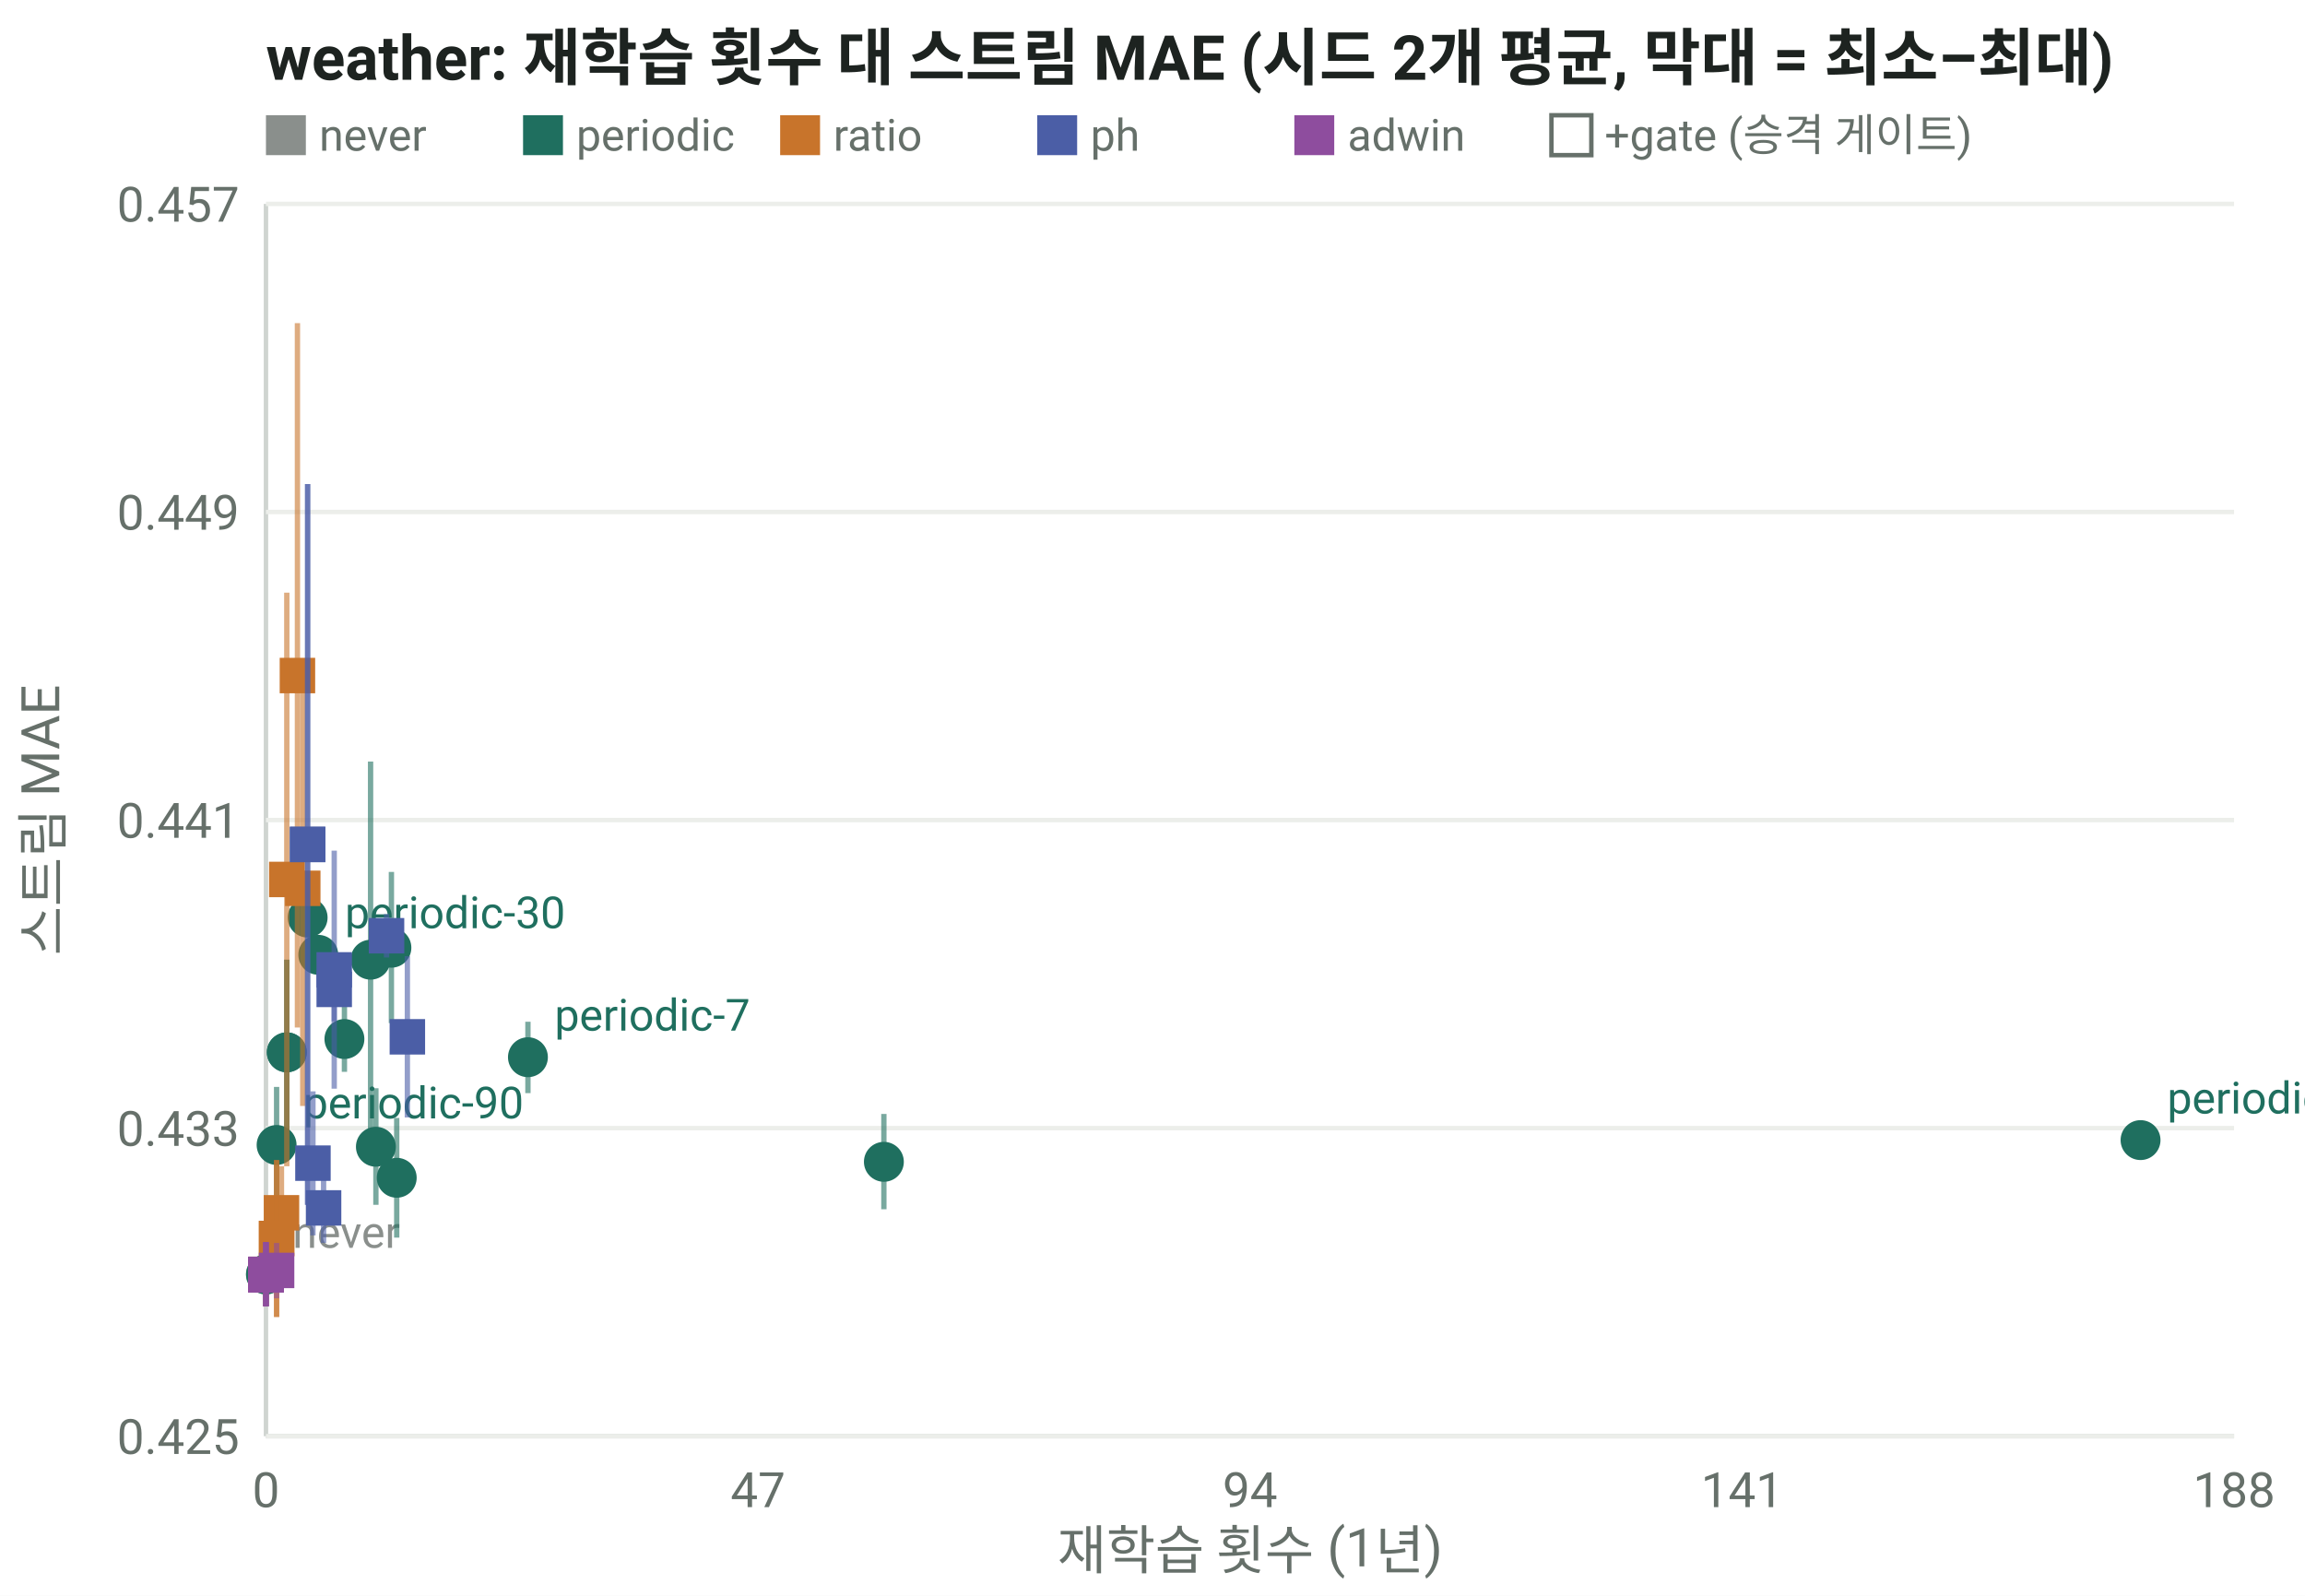
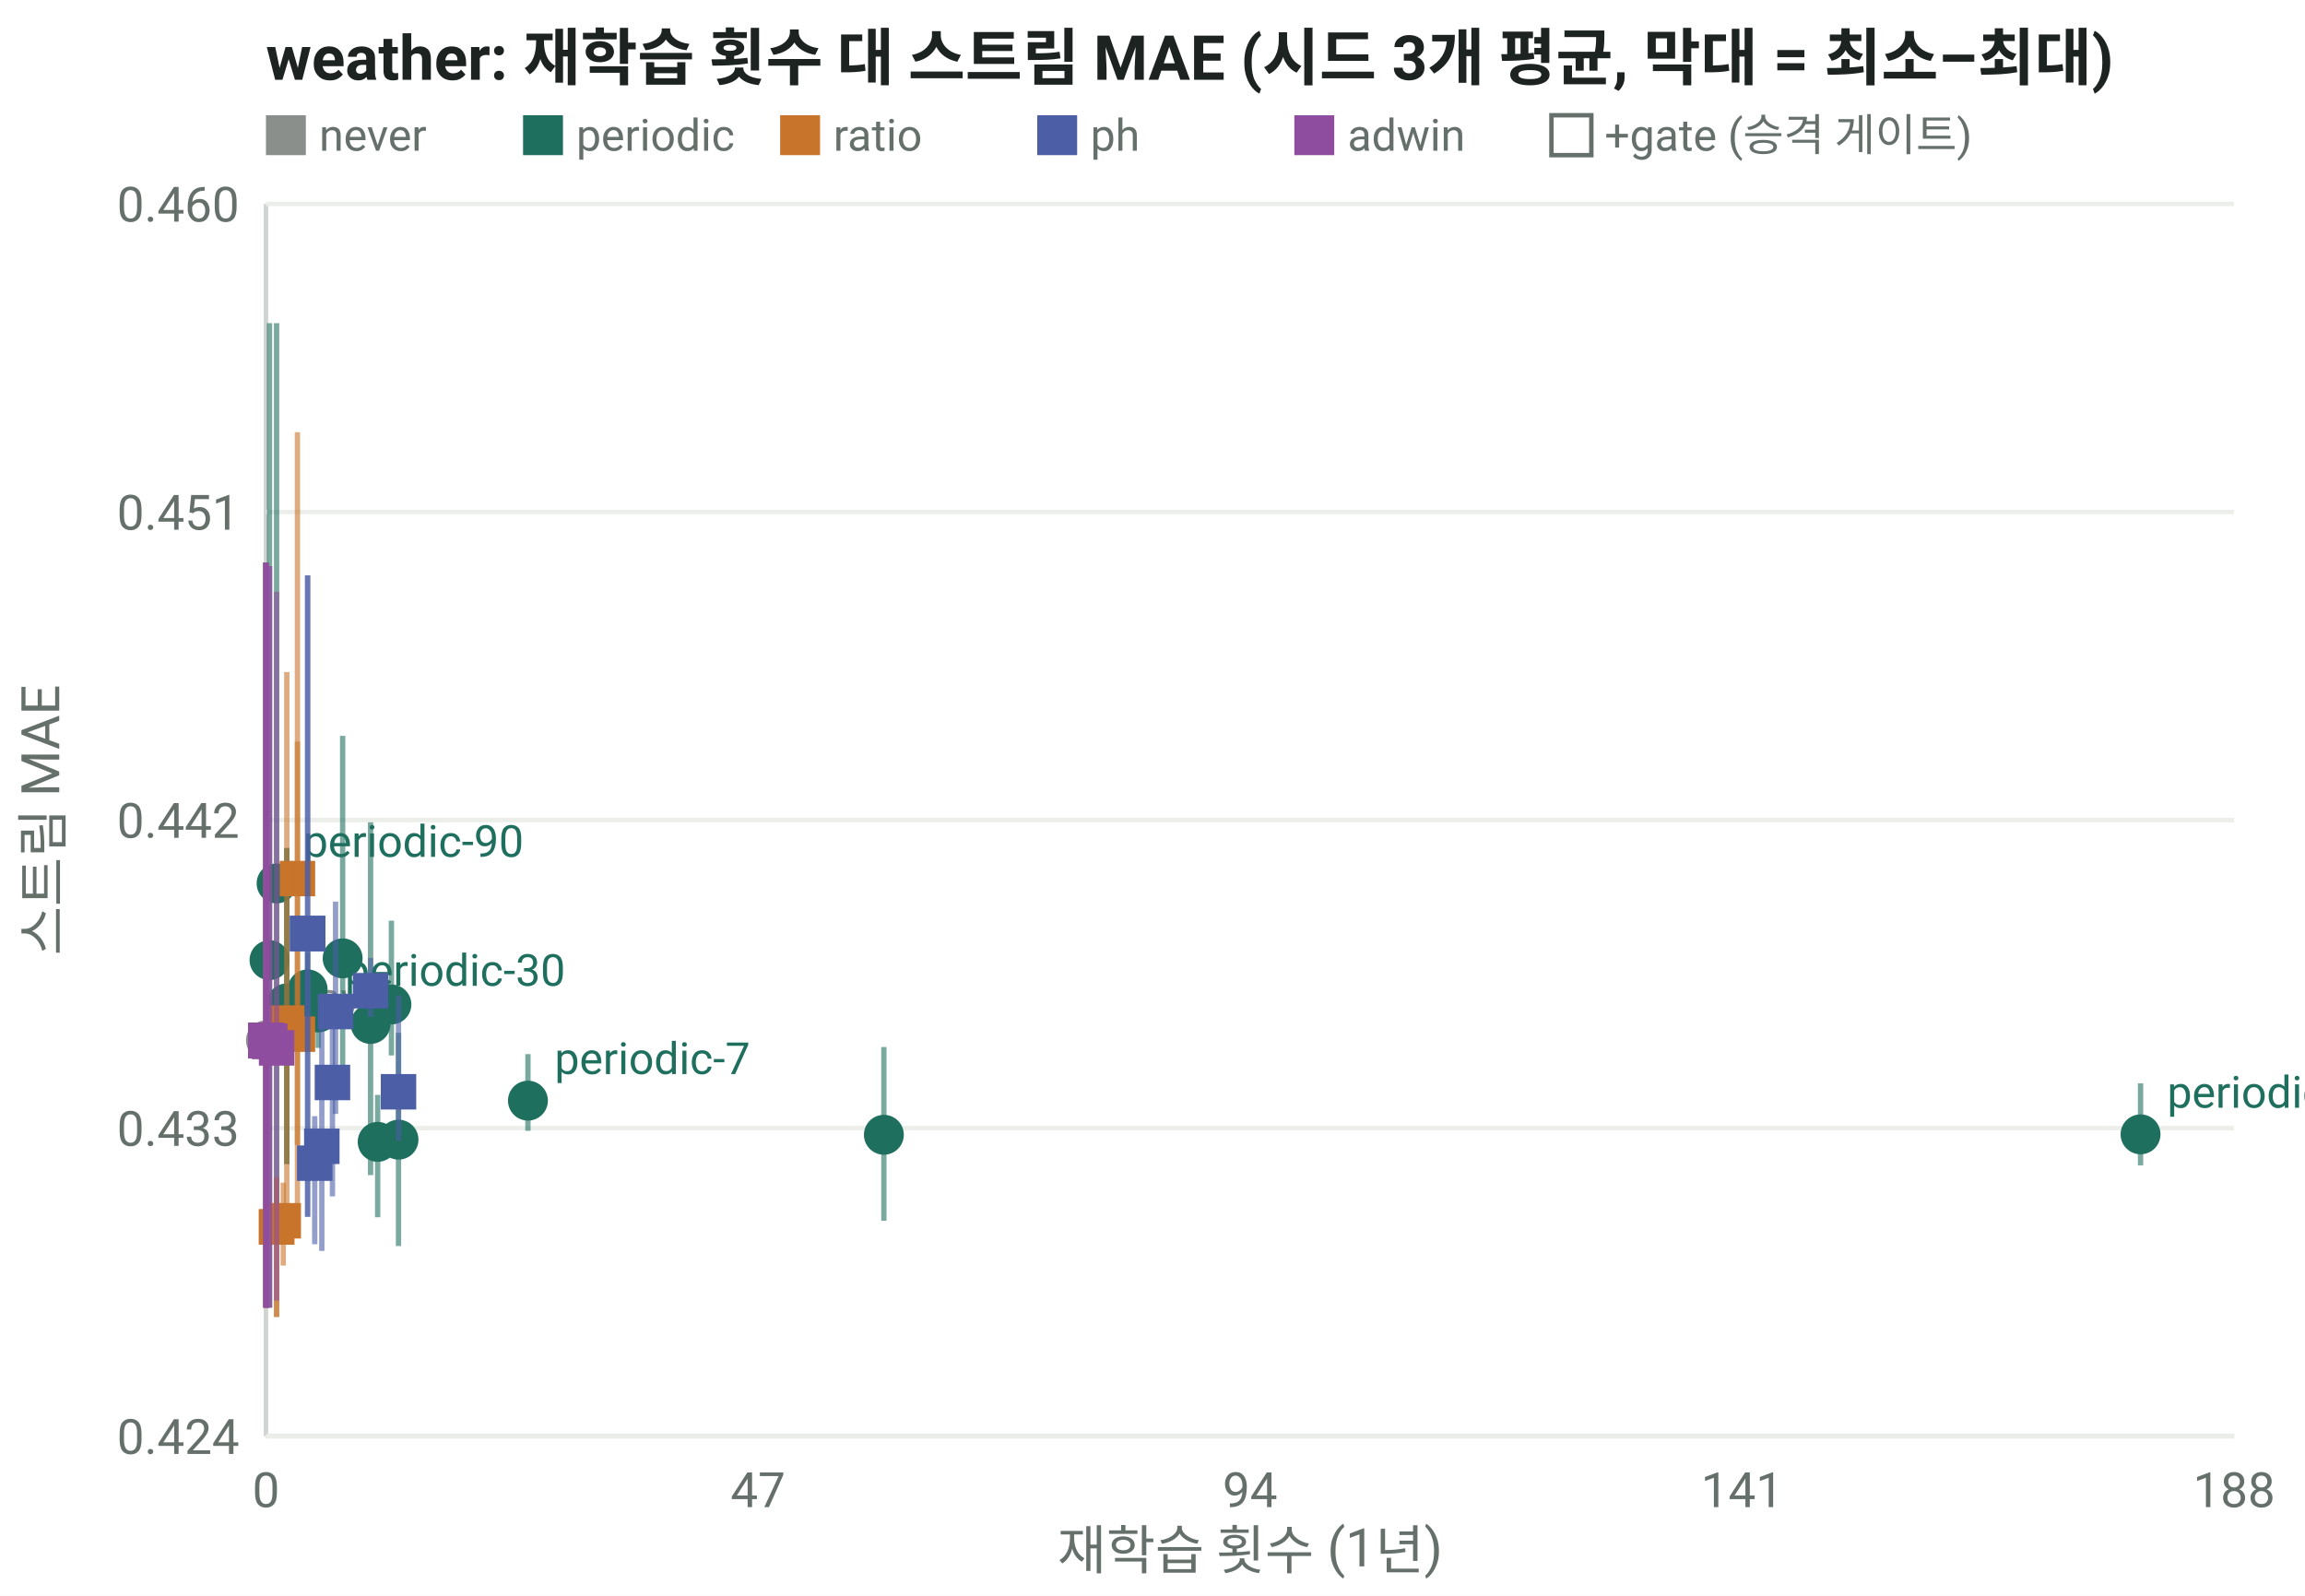
<svg xmlns="http://www.w3.org/2000/svg" viewBox="0 0 520 360" width="520" height="360" font-family="system-ui, -apple-system, Segoe UI, Roboto, Noto Sans KR, sans-serif" font-size="12">
  <rect width="520" height="360" fill="white" />
-   <text x="60" y="18" font-size="14" font-weight="600" fill="#1d2320">weather: 재학습 횟수 대 스트림 MAE (시드 2개 평균, 막대 = 최소–최대)</text>
+   <text x="60" y="18" font-size="14" font-weight="600" fill="#1d2320">weather: 재학습 횟수 대 스트림 MAE (시드 3개 평균, 막대 = 최소–최대)</text>
  <text x="282.0" y="354" text-anchor="middle" fill="#66706a">재학습 횟수 (1년)</text>
  <text transform="translate(14,185.0) rotate(-90)" text-anchor="middle" fill="#66706a">스트림 MAE</text>
  <line x1="60" x2="504" y1="324" y2="324" stroke="#cfd4d0" />
  <line x1="60" x2="60" y1="46" y2="324" stroke="#cfd4d0" />
  <line x1="60" x2="504" y1="324.0" y2="324.0" stroke="#eceeea" />
-   <text x="54" y="328.0" text-anchor="end" fill="#66706a" font-size="11">0.425</text>
+   <text x="54" y="328.0" text-anchor="end" fill="#66706a" font-size="11">0.424</text>
  <text x="60.0" y="340" text-anchor="middle" fill="#66706a" font-size="11">0</text>
  <line x1="60" x2="504" y1="254.5" y2="254.5" stroke="#eceeea" />
  <text x="54" y="258.5" text-anchor="end" fill="#66706a" font-size="11">0.433</text>
  <text x="171.0" y="340" text-anchor="middle" fill="#66706a" font-size="11">47</text>
  <line x1="60" x2="504" y1="185.0" y2="185.0" stroke="#eceeea" />
-   <text x="54" y="189.0" text-anchor="end" fill="#66706a" font-size="11">0.441</text>
+   <text x="54" y="189.0" text-anchor="end" fill="#66706a" font-size="11">0.442</text>
  <text x="282.0" y="340" text-anchor="middle" fill="#66706a" font-size="11">94</text>
  <line x1="60" x2="504" y1="115.5" y2="115.5" stroke="#eceeea" />
-   <text x="54" y="119.5" text-anchor="end" fill="#66706a" font-size="11">0.449</text>
+   <text x="54" y="119.5" text-anchor="end" fill="#66706a" font-size="11">0.451</text>
  <text x="393.0" y="340" text-anchor="middle" fill="#66706a" font-size="11">141</text>
  <line x1="60" x2="504" y1="46.0" y2="46.0" stroke="#eceeea" />
-   <text x="54" y="50.0" text-anchor="end" fill="#66706a" font-size="11">0.457</text>
+   <text x="54" y="50.0" text-anchor="end" fill="#66706a" font-size="11">0.460</text>
  <text x="504.0" y="340" text-anchor="middle" fill="#66706a" font-size="11">188</text>
-   <line x1="60.0" x2="60.0" y1="294.7" y2="280.2" stroke="#8a8f8c" stroke-width="1.2" opacity=".6" />
-   <circle cx="60.0" cy="287.5" r="4.5" fill="#8a8f8c" />
-   <text x="66.0" y="281.5" font-size="10" fill="#8a8f8c">never</text>
-   <line x1="482.9" x2="482.9" y1="258.7" y2="255.7" stroke="#1f6f5f" stroke-width="1.2" opacity=".6" />
-   <circle cx="482.9" cy="257.2" r="4.5" fill="#1f6f5f" />
-   <text x="488.9" y="251.2" font-size="10" fill="#1f6f5f">periodic-1</text>
-   <line x1="89.5" x2="89.5" y1="279.2" y2="252.2" stroke="#1f6f5f" stroke-width="1.2" opacity=".6" />
-   <circle cx="89.5" cy="265.7" r="4.5" fill="#1f6f5f" />
-   <line x1="199.4" x2="199.4" y1="272.8" y2="251.3" stroke="#1f6f5f" stroke-width="1.2" opacity=".6" />
-   <circle cx="199.4" cy="262.1" r="4.5" fill="#1f6f5f" />
-   <line x1="83.6" x2="83.6" y1="261.2" y2="171.8" stroke="#1f6f5f" stroke-width="1.2" opacity=".6" />
-   <circle cx="83.6" cy="216.5" r="4.5" fill="#1f6f5f" />
-   <line x1="119.1" x2="119.1" y1="246.6" y2="230.5" stroke="#1f6f5f" stroke-width="1.2" opacity=".6" />
-   <circle cx="119.1" cy="238.5" r="4.5" fill="#1f6f5f" />
-   <text x="125.1" y="232.5" font-size="10" fill="#1f6f5f">periodic-7</text>
-   <line x1="84.8" x2="84.8" y1="271.8" y2="245.5" stroke="#1f6f5f" stroke-width="1.2" opacity=".6" />
-   <circle cx="84.8" cy="258.7" r="4.5" fill="#1f6f5f" />
-   <line x1="88.3" x2="88.3" y1="230.8" y2="196.7" stroke="#1f6f5f" stroke-width="1.2" opacity=".6" />
-   <circle cx="88.3" cy="213.8" r="4.5" fill="#1f6f5f" />
-   <line x1="77.7" x2="77.7" y1="241.8" y2="227.1" stroke="#1f6f5f" stroke-width="1.2" opacity=".6" />
-   <circle cx="77.7" cy="234.4" r="4.5" fill="#1f6f5f" />
-   <line x1="71.8" x2="71.8" y1="219.1" y2="211.8" stroke="#1f6f5f" stroke-width="1.2" opacity=".6" />
-   <circle cx="71.8" cy="215.4" r="4.5" fill="#1f6f5f" />
-   <text x="77.8" y="209.4" font-size="10" fill="#1f6f5f">periodic-30</text>
-   <line x1="69.4" x2="69.4" y1="209.4" y2="204.7" stroke="#1f6f5f" stroke-width="1.2" opacity=".6" />
-   <circle cx="69.4" cy="207.0" r="4.5" fill="#1f6f5f" />
-   <line x1="64.7" x2="64.7" y1="258.3" y2="216.5" stroke="#1f6f5f" stroke-width="1.2" opacity=".6" />
-   <circle cx="64.7" cy="237.4" r="4.5" fill="#1f6f5f" />
-   <line x1="64.7" x2="64.7" y1="258.3" y2="216.5" stroke="#1f6f5f" stroke-width="1.2" opacity=".6" />
-   <circle cx="64.7" cy="237.4" r="4.5" fill="#1f6f5f" />
-   <line x1="62.4" x2="62.4" y1="271.4" y2="245.2" stroke="#1f6f5f" stroke-width="1.2" opacity=".6" />
-   <circle cx="62.4" cy="258.3" r="4.5" fill="#1f6f5f" />
-   <text x="68.4" y="252.3" font-size="10" fill="#1f6f5f">periodic-90</text>
-   <line x1="60.0" x2="60.0" y1="294.7" y2="280.2" stroke="#1f6f5f" stroke-width="1.2" opacity=".6" />
-   <circle cx="60.0" cy="287.5" r="4.5" fill="#1f6f5f" />
-   <line x1="67.1" x2="67.1" y1="231.8" y2="72.9" stroke="#c8742b" stroke-width="1.2" opacity=".6" />
-   <rect x="63.1" y="148.4" width="8" height="8" fill="#c8742b" />
-   <line x1="68.3" x2="68.3" y1="249.5" y2="151.4" stroke="#c8742b" stroke-width="1.2" opacity=".6" />
-   <rect x="64.3" y="196.4" width="8" height="8" fill="#c8742b" />
-   <line x1="64.7" x2="64.7" y1="263.1" y2="133.7" stroke="#c8742b" stroke-width="1.2" opacity=".6" />
-   <rect x="60.7" y="194.4" width="8" height="8" fill="#c8742b" />
-   <line x1="63.5" x2="63.5" y1="284.0" y2="263.1" stroke="#c8742b" stroke-width="1.2" opacity=".6" />
-   <rect x="59.5" y="269.6" width="8" height="8" fill="#c8742b" />
-   <line x1="62.4" x2="62.4" y1="297.1" y2="261.7" stroke="#c8742b" stroke-width="1.2" opacity=".6" />
-   <rect x="58.4" y="275.4" width="8" height="8" fill="#c8742b" />
-   <line x1="62.4" x2="62.4" y1="297.1" y2="261.7" stroke="#c8742b" stroke-width="1.2" opacity=".6" />
-   <rect x="58.4" y="275.4" width="8" height="8" fill="#c8742b" />
-   <line x1="60.0" x2="60.0" y1="294.7" y2="280.2" stroke="#c8742b" stroke-width="1.2" opacity=".6" />
-   <rect x="56.0" y="283.5" width="8" height="8" fill="#c8742b" />
-   <line x1="60.0" x2="60.0" y1="294.7" y2="280.2" stroke="#c8742b" stroke-width="1.2" opacity=".6" />
-   <rect x="56.0" y="283.5" width="8" height="8" fill="#c8742b" />
-   <line x1="91.9" x2="91.9" y1="252.1" y2="215.7" stroke="#4b5ea6" stroke-width="1.2" opacity=".6" />
-   <rect x="87.9" y="229.9" width="8" height="8" fill="#4b5ea6" />
-   <line x1="75.4" x2="75.4" y1="245.6" y2="191.9" stroke="#4b5ea6" stroke-width="1.2" opacity=".6" />
-   <rect x="71.4" y="214.8" width="8" height="8" fill="#4b5ea6" />
-   <line x1="87.2" x2="87.2" y1="216.0" y2="206.2" stroke="#4b5ea6" stroke-width="1.2" opacity=".6" />
-   <rect x="83.2" y="207.1" width="8" height="8" fill="#4b5ea6" />
-   <line x1="73.0" x2="73.0" y1="280.4" y2="264.6" stroke="#4b5ea6" stroke-width="1.2" opacity=".6" />
-   <rect x="69.0" y="268.5" width="8" height="8" fill="#4b5ea6" />
-   <line x1="75.4" x2="75.4" y1="230.4" y2="216.0" stroke="#4b5ea6" stroke-width="1.2" opacity=".6" />
-   <rect x="71.4" y="219.2" width="8" height="8" fill="#4b5ea6" />
-   <line x1="70.6" x2="70.6" y1="278.7" y2="246.2" stroke="#4b5ea6" stroke-width="1.2" opacity=".6" />
-   <rect x="66.6" y="258.4" width="8" height="8" fill="#4b5ea6" />
-   <line x1="69.4" x2="69.4" y1="271.8" y2="109.2" stroke="#4b5ea6" stroke-width="1.2" opacity=".6" />
-   <rect x="65.4" y="186.5" width="8" height="8" fill="#4b5ea6" />
-   <line x1="69.4" x2="69.4" y1="271.8" y2="109.2" stroke="#4b5ea6" stroke-width="1.2" opacity=".6" />
-   <rect x="65.4" y="186.5" width="8" height="8" fill="#4b5ea6" />
-   <line x1="60.0" x2="60.0" y1="294.7" y2="280.2" stroke="#8e4d9e" stroke-width="1.2" opacity=".6" />
-   <rect x="56.0" y="283.5" width="8" height="8" fill="#8e4d9e" />
-   <line x1="60.0" x2="60.0" y1="294.7" y2="280.2" stroke="#8e4d9e" stroke-width="1.2" opacity=".6" />
-   <rect x="56.0" y="283.5" width="8" height="8" fill="#8e4d9e" />
-   <line x1="60.0" x2="60.0" y1="294.7" y2="280.2" stroke="#8e4d9e" stroke-width="1.2" opacity=".6" />
-   <rect x="56.0" y="283.5" width="8" height="8" fill="#8e4d9e" />
-   <line x1="60.0" x2="60.0" y1="294.7" y2="280.2" stroke="#8e4d9e" stroke-width="1.2" opacity=".6" />
-   <rect x="56.0" y="283.5" width="8" height="8" fill="#8e4d9e" />
-   <line x1="60.0" x2="60.0" y1="294.7" y2="280.2" stroke="#8e4d9e" stroke-width="1.2" opacity=".6" />
-   <rect x="56.0" y="283.5" width="8" height="8" fill="#8e4d9e" />
-   <line x1="60.0" x2="60.0" y1="294.7" y2="280.2" stroke="#8e4d9e" stroke-width="1.2" opacity=".6" />
-   <rect x="56.0" y="283.5" width="8" height="8" fill="#8e4d9e" />
-   <line x1="62.4" x2="62.4" y1="292.9" y2="280.4" stroke="#8e4d9e" stroke-width="1.2" opacity=".6" />
-   <rect x="58.4" y="282.6" width="8" height="8" fill="#8e4d9e" />
-   <line x1="60.0" x2="60.0" y1="294.7" y2="280.2" stroke="#8e4d9e" stroke-width="1.2" opacity=".6" />
-   <rect x="56.0" y="283.5" width="8" height="8" fill="#8e4d9e" />
+   <line x1="60.0" x2="60.0" y1="295.0" y2="126.9" stroke="#8a8f8c" stroke-width="1.2" opacity=".6" />
+   <circle cx="60.0" cy="234.7" r="4.5" fill="#8a8f8c" />
+   <text x="66.0" y="228.7" font-size="10" fill="#8a8f8c">never</text>
+   <line x1="482.9" x2="482.9" y1="262.9" y2="244.4" stroke="#1f6f5f" stroke-width="1.2" opacity=".6" />
+   <circle cx="482.9" cy="255.9" r="4.5" fill="#1f6f5f" />
+   <text x="488.9" y="249.9" font-size="10" fill="#1f6f5f">periodic-1</text>
+   <line x1="89.9" x2="89.9" y1="281.1" y2="233.0" stroke="#1f6f5f" stroke-width="1.2" opacity=".6" />
+   <circle cx="89.9" cy="257.1" r="4.5" fill="#1f6f5f" />
+   <line x1="199.4" x2="199.4" y1="275.4" y2="236.2" stroke="#1f6f5f" stroke-width="1.2" opacity=".6" />
+   <circle cx="199.4" cy="256.0" r="4.5" fill="#1f6f5f" />
+   <line x1="83.6" x2="83.6" y1="265.1" y2="185.5" stroke="#1f6f5f" stroke-width="1.2" opacity=".6" />
+   <circle cx="83.6" cy="231.0" r="4.5" fill="#1f6f5f" />
+   <line x1="119.1" x2="119.1" y1="255.1" y2="237.8" stroke="#1f6f5f" stroke-width="1.2" opacity=".6" />
+   <circle cx="119.1" cy="248.3" r="4.5" fill="#1f6f5f" />
+   <text x="125.1" y="242.3" font-size="10" fill="#1f6f5f">periodic-7</text>
+   <line x1="85.2" x2="85.2" y1="274.6" y2="247.0" stroke="#1f6f5f" stroke-width="1.2" opacity=".6" />
+   <circle cx="85.2" cy="257.6" r="4.5" fill="#1f6f5f" />
+   <line x1="88.3" x2="88.3" y1="238.1" y2="207.7" stroke="#1f6f5f" stroke-width="1.2" opacity=".6" />
+   <circle cx="88.3" cy="226.6" r="4.5" fill="#1f6f5f" />
+   <line x1="77.3" x2="77.3" y1="247.9" y2="166.0" stroke="#1f6f5f" stroke-width="1.2" opacity=".6" />
+   <circle cx="77.3" cy="216.2" r="4.5" fill="#1f6f5f" />
+   <line x1="71.8" x2="71.8" y1="236.4" y2="221.1" stroke="#1f6f5f" stroke-width="1.2" opacity=".6" />
+   <circle cx="71.8" cy="228.4" r="4.5" fill="#1f6f5f" />
+   <text x="77.8" y="222.4" font-size="10" fill="#1f6f5f">periodic-30</text>
+   <line x1="69.4" x2="69.4" y1="235.8" y2="214.8" stroke="#1f6f5f" stroke-width="1.2" opacity=".6" />
+   <circle cx="69.4" cy="223.2" r="4.5" fill="#1f6f5f" />
+   <line x1="64.7" x2="64.7" y1="262.6" y2="191.3" stroke="#1f6f5f" stroke-width="1.2" opacity=".6" />
+   <circle cx="64.7" cy="226.4" r="4.5" fill="#1f6f5f" />
+   <line x1="64.7" x2="64.7" y1="262.6" y2="191.3" stroke="#1f6f5f" stroke-width="1.2" opacity=".6" />
+   <circle cx="64.7" cy="226.4" r="4.5" fill="#1f6f5f" />
+   <line x1="62.4" x2="62.4" y1="274.2" y2="72.9" stroke="#1f6f5f" stroke-width="1.2" opacity=".6" />
+   <circle cx="62.4" cy="199.3" r="4.5" fill="#1f6f5f" />
+   <text x="68.4" y="193.3" font-size="10" fill="#1f6f5f">periodic-90</text>
+   <line x1="60.8" x2="60.8" y1="295.0" y2="72.9" stroke="#1f6f5f" stroke-width="1.2" opacity=".6" />
+   <circle cx="60.8" cy="216.6" r="4.5" fill="#1f6f5f" />
+   <line x1="67.1" x2="67.1" y1="258.3" y2="97.5" stroke="#c8742b" stroke-width="1.2" opacity=".6" />
+   <rect x="63.1" y="194.2" width="8" height="8" fill="#c8742b" />
+   <line x1="67.1" x2="67.1" y1="277.9" y2="167.3" stroke="#c8742b" stroke-width="1.2" opacity=".6" />
+   <rect x="63.1" y="229.3" width="8" height="8" fill="#c8742b" />
+   <line x1="64.7" x2="64.7" y1="274.0" y2="151.6" stroke="#c8742b" stroke-width="1.2" opacity=".6" />
+   <rect x="60.7" y="226.8" width="8" height="8" fill="#c8742b" />
+   <line x1="63.9" x2="63.9" y1="285.5" y2="266.8" stroke="#c8742b" stroke-width="1.2" opacity=".6" />
+   <rect x="59.9" y="271.4" width="8" height="8" fill="#c8742b" />
+   <line x1="62.4" x2="62.4" y1="297.1" y2="265.6" stroke="#c8742b" stroke-width="1.2" opacity=".6" />
+   <rect x="58.4" y="272.8" width="8" height="8" fill="#c8742b" />
+   <line x1="62.4" x2="62.4" y1="297.1" y2="265.6" stroke="#c8742b" stroke-width="1.2" opacity=".6" />
+   <rect x="58.4" y="272.8" width="8" height="8" fill="#c8742b" />
+   <line x1="60.0" x2="60.0" y1="295.0" y2="126.9" stroke="#c8742b" stroke-width="1.2" opacity=".6" />
+   <rect x="56.0" y="230.7" width="8" height="8" fill="#c8742b" />
+   <line x1="60.0" x2="60.0" y1="295.0" y2="126.9" stroke="#c8742b" stroke-width="1.2" opacity=".6" />
+   <rect x="56.0" y="230.7" width="8" height="8" fill="#c8742b" />
+   <line x1="89.9" x2="89.9" y1="257.3" y2="224.6" stroke="#4b5ea6" stroke-width="1.2" opacity=".6" />
+   <rect x="85.9" y="242.3" width="8" height="8" fill="#4b5ea6" />
+   <line x1="75.7" x2="75.7" y1="251.3" y2="203.4" stroke="#4b5ea6" stroke-width="1.2" opacity=".6" />
+   <rect x="71.7" y="224.2" width="8" height="8" fill="#4b5ea6" />
+   <line x1="83.6" x2="83.6" y1="229.4" y2="216.1" stroke="#4b5ea6" stroke-width="1.2" opacity=".6" />
+   <rect x="79.6" y="219.5" width="8" height="8" fill="#4b5ea6" />
+   <line x1="72.6" x2="72.6" y1="282.2" y2="225.6" stroke="#4b5ea6" stroke-width="1.2" opacity=".6" />
+   <rect x="68.6" y="254.6" width="8" height="8" fill="#4b5ea6" />
+   <line x1="75.0" x2="75.0" y1="269.9" y2="224.8" stroke="#4b5ea6" stroke-width="1.2" opacity=".6" />
+   <rect x="71.0" y="240.2" width="8" height="8" fill="#4b5ea6" />
+   <line x1="71.0" x2="71.0" y1="280.7" y2="251.8" stroke="#4b5ea6" stroke-width="1.2" opacity=".6" />
+   <rect x="67.0" y="258.4" width="8" height="8" fill="#4b5ea6" />
+   <line x1="69.4" x2="69.4" y1="274.5" y2="129.8" stroke="#4b5ea6" stroke-width="1.2" opacity=".6" />
+   <rect x="65.4" y="206.6" width="8" height="8" fill="#4b5ea6" />
+   <line x1="69.4" x2="69.4" y1="274.5" y2="129.8" stroke="#4b5ea6" stroke-width="1.2" opacity=".6" />
+   <rect x="65.4" y="206.6" width="8" height="8" fill="#4b5ea6" />
+   <line x1="60.0" x2="60.0" y1="295.0" y2="126.9" stroke="#8e4d9e" stroke-width="1.2" opacity=".6" />
+   <rect x="56.0" y="230.7" width="8" height="8" fill="#8e4d9e" />
+   <line x1="60.0" x2="60.0" y1="295.0" y2="126.9" stroke="#8e4d9e" stroke-width="1.2" opacity=".6" />
+   <rect x="56.0" y="230.7" width="8" height="8" fill="#8e4d9e" />
+   <line x1="60.0" x2="60.0" y1="295.0" y2="126.9" stroke="#8e4d9e" stroke-width="1.2" opacity=".6" />
+   <rect x="56.0" y="230.7" width="8" height="8" fill="#8e4d9e" />
+   <line x1="60.0" x2="60.0" y1="295.0" y2="126.9" stroke="#8e4d9e" stroke-width="1.2" opacity=".6" />
+   <rect x="56.0" y="230.7" width="8" height="8" fill="#8e4d9e" />
+   <line x1="60.8" x2="60.8" y1="295.0" y2="127.7" stroke="#8e4d9e" stroke-width="1.2" opacity=".6" />
+   <rect x="56.8" y="230.9" width="8" height="8" fill="#8e4d9e" />
+   <line x1="60.8" x2="60.8" y1="295.0" y2="127.7" stroke="#8e4d9e" stroke-width="1.2" opacity=".6" />
+   <rect x="56.8" y="230.9" width="8" height="8" fill="#8e4d9e" />
+   <line x1="62.4" x2="62.4" y1="293.4" y2="133.5" stroke="#8e4d9e" stroke-width="1.2" opacity=".6" />
+   <rect x="58.4" y="232.4" width="8" height="8" fill="#8e4d9e" />
+   <line x1="60.0" x2="60.0" y1="295.0" y2="126.9" stroke="#8e4d9e" stroke-width="1.2" opacity=".6" />
+   <rect x="56.0" y="230.7" width="8" height="8" fill="#8e4d9e" />
  <rect x="60" y="26" width="9" height="9" fill="#8a8f8c" />
  <text x="72" y="34" font-size="10" fill="#66706a">never</text>
  <rect x="118" y="26" width="9" height="9" fill="#1f6f5f" />
  <text x="130" y="34" font-size="10" fill="#66706a">periodic</text>
  <rect x="176" y="26" width="9" height="9" fill="#c8742b" />
  <text x="188" y="34" font-size="10" fill="#66706a">ratio</text>
  <rect x="234" y="26" width="9" height="9" fill="#4b5ea6" />
  <text x="246" y="34" font-size="10" fill="#66706a">ph</text>
  <rect x="292" y="26" width="9" height="9" fill="#8e4d9e" />
  <text x="304" y="34" font-size="10" fill="#66706a">adwin</text>
  <rect x="350" y="26" width="9" height="9" fill="white" stroke="#66706a" />
  <text x="362" y="34" font-size="10" fill="#66706a">+gate (승격 게이트)</text>
</svg>
